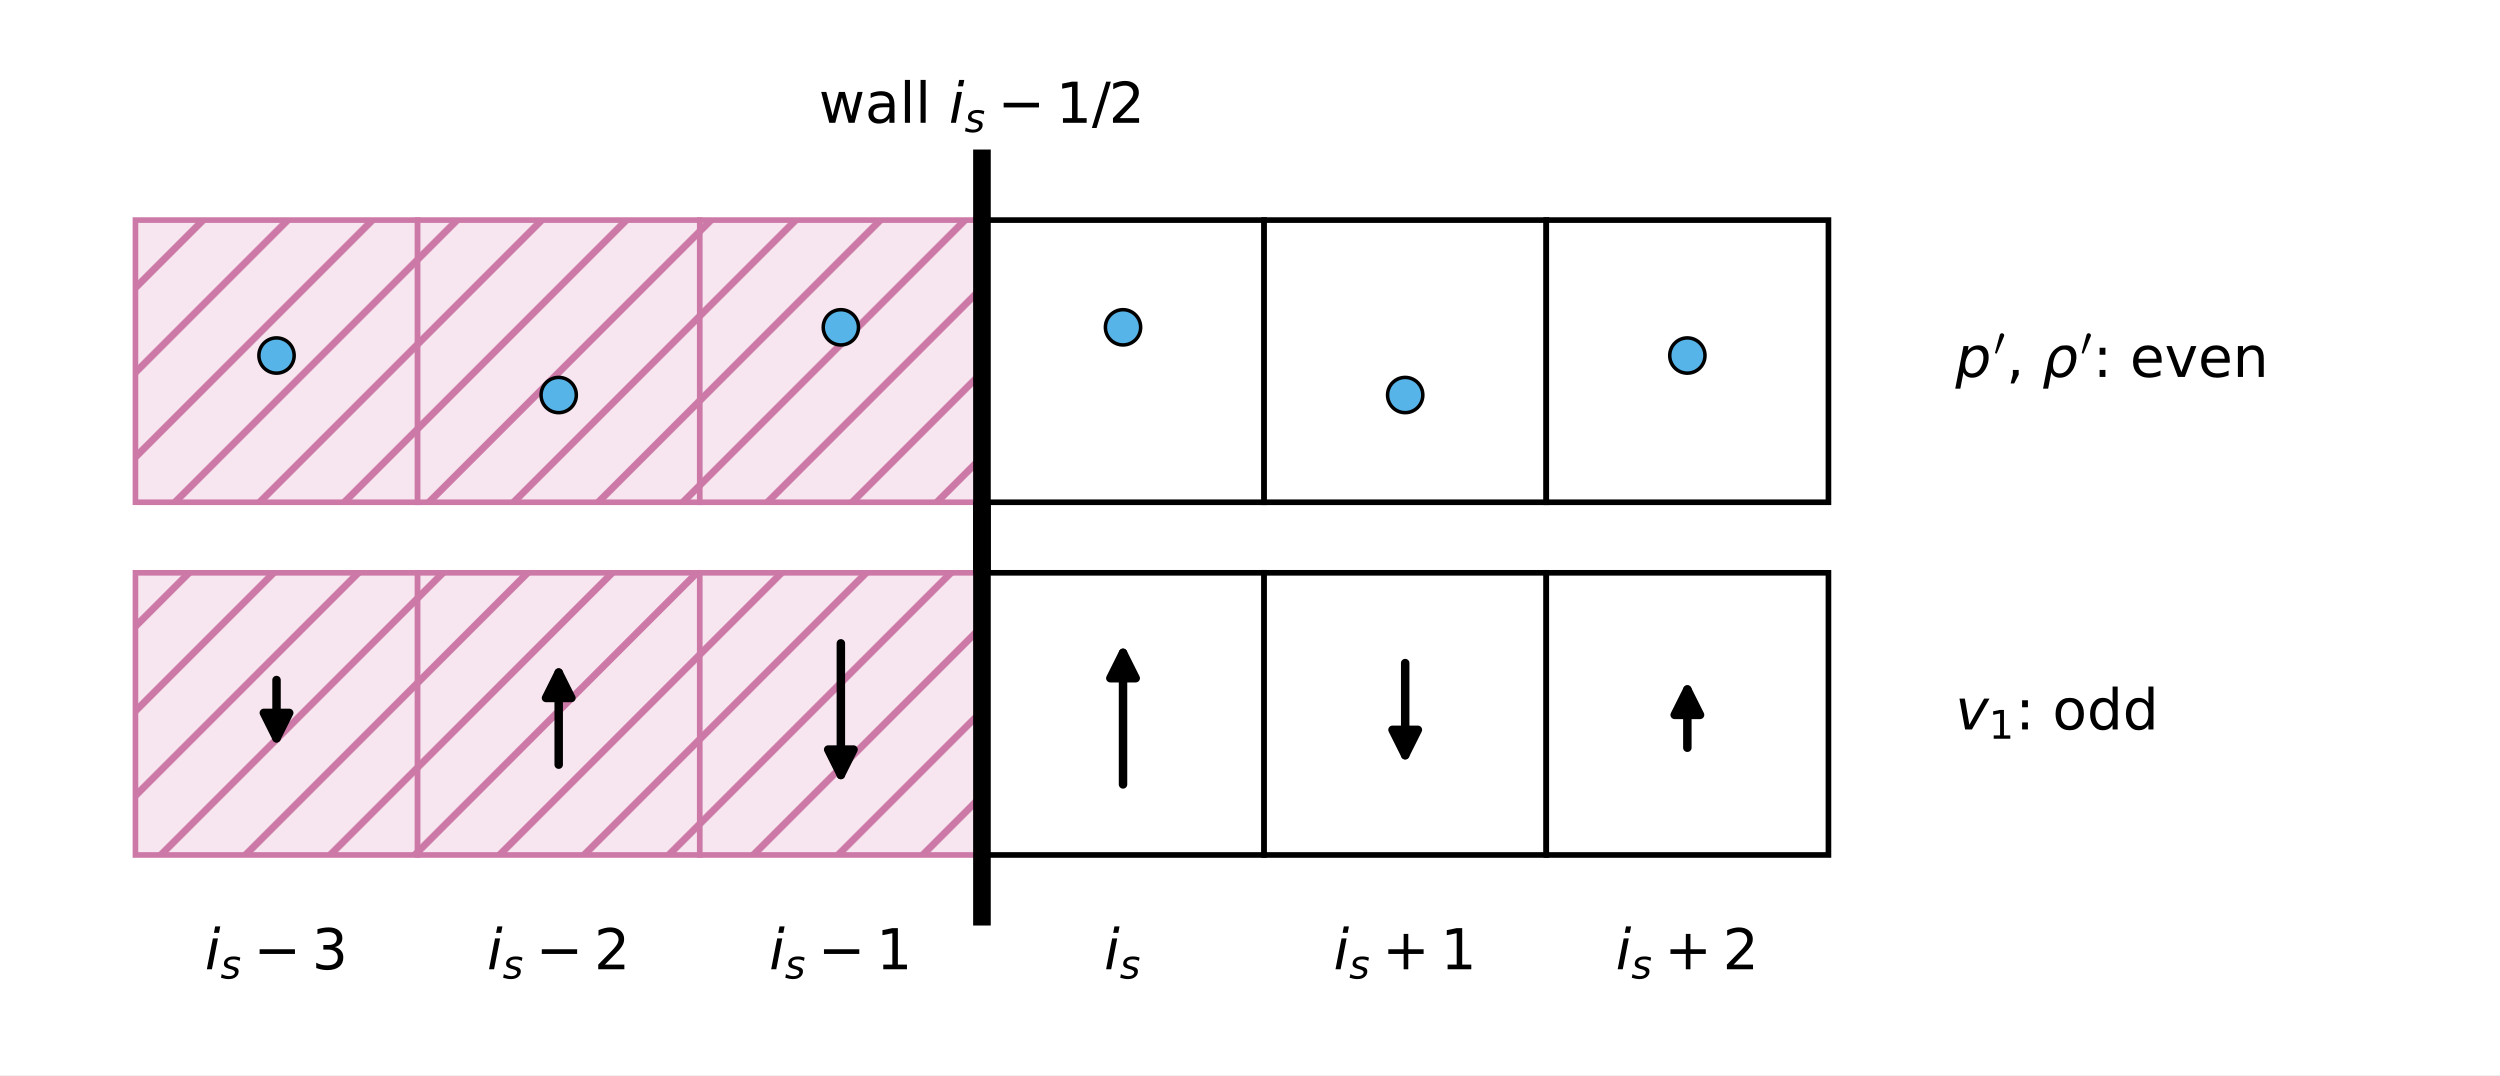
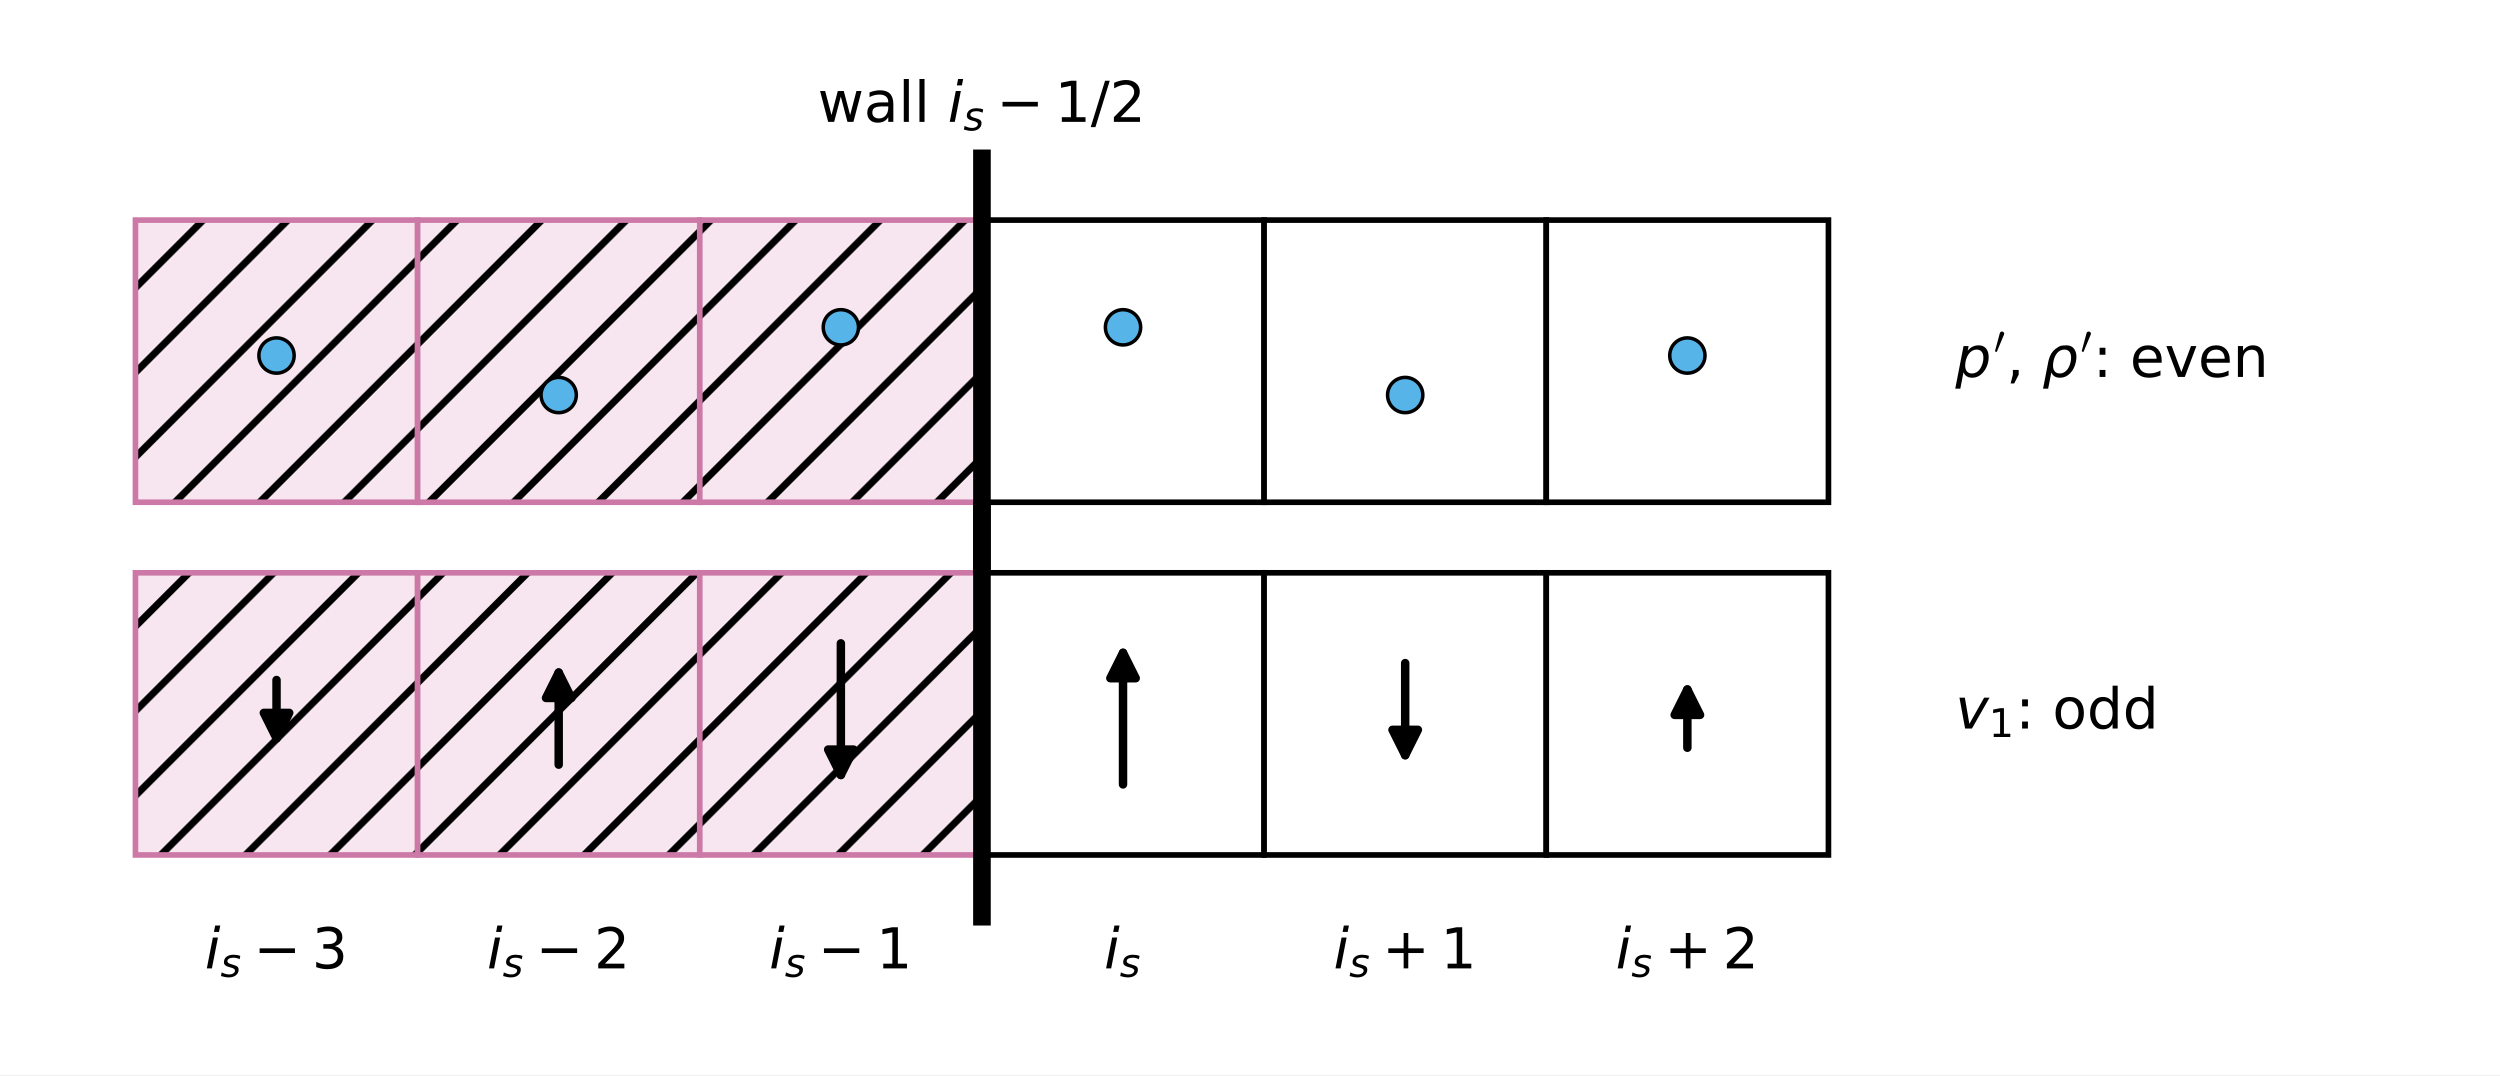
<svg xmlns="http://www.w3.org/2000/svg" xmlns:xlink="http://www.w3.org/1999/xlink" width="354.399pt" height="152.4pt" viewBox="0 0 354.399 152.4" version="1.1">
  <defs>
    <style type="text/css">*{stroke-linejoin: round; stroke-linecap: butt}</style>
  </defs>
  <g id="figure_1">
    <g id="patch_1">
      <path d="M 0 152.4  L 354.399 152.4  L 354.399 0  L 0 0  z " style="fill: #ffffff" />
    </g>
    <g id="axes_1">
      <g id="patch_2">
-         <path d="M 19.2 71.2  L 59.2 71.2  L 59.2 31.2  L 19.2 31.2  z " clip-path="url(#p2d2fddf4cd)" style="fill: url(#h8428e775b5); stroke: #cc79a7; stroke-width: 0.8; stroke-linejoin: miter" />
+         <path d="M 19.2 71.2  L 59.2 71.2  L 59.2 31.2  L 19.2 31.2  z " clip-path="url(#p2d2fddf4cd)" style="fill: url(#he0c74faaf6); stroke: #cc79a7; stroke-width: 0.8; stroke-linejoin: miter" />
      </g>
      <g id="patch_3">
-         <path d="M 59.2 71.2  L 99.2 71.2  L 99.2 31.2  L 59.2 31.2  z " clip-path="url(#p2d2fddf4cd)" style="fill: url(#h8428e775b5); stroke: #cc79a7; stroke-width: 0.8; stroke-linejoin: miter" />
+         <path d="M 59.2 71.2  L 99.2 71.2  L 99.2 31.2  L 59.2 31.2  z " clip-path="url(#p2d2fddf4cd)" style="fill: url(#he0c74faaf6); stroke: #cc79a7; stroke-width: 0.8; stroke-linejoin: miter" />
      </g>
      <g id="patch_4">
-         <path d="M 99.2 71.2  L 139.2 71.2  L 139.2 31.2  L 99.2 31.2  z " clip-path="url(#p2d2fddf4cd)" style="fill: url(#h8428e775b5); stroke: #cc79a7; stroke-width: 0.8; stroke-linejoin: miter" />
+         <path d="M 99.2 71.2  L 139.2 71.2  L 139.2 31.2  L 99.2 31.2  z " clip-path="url(#p2d2fddf4cd)" style="fill: url(#he0c74faaf6); stroke: #cc79a7; stroke-width: 0.8; stroke-linejoin: miter" />
      </g>
      <g id="patch_5">
        <path d="M 139.2 71.2  L 179.199 71.2  L 179.199 31.2  L 139.2 31.2  z " clip-path="url(#p2d2fddf4cd)" style="fill: #ffffff; stroke: #000000; stroke-width: 0.8; stroke-linejoin: miter" />
      </g>
      <g id="patch_6">
        <path d="M 179.199 71.2  L 219.199 71.2  L 219.199 31.2  L 179.199 31.2  z " clip-path="url(#p2d2fddf4cd)" style="fill: #ffffff; stroke: #000000; stroke-width: 0.8; stroke-linejoin: miter" />
      </g>
      <g id="patch_7">
        <path d="M 219.199 71.2  L 259.199 71.2  L 259.199 31.2  L 219.199 31.2  z " clip-path="url(#p2d2fddf4cd)" style="fill: #ffffff; stroke: #000000; stroke-width: 0.8; stroke-linejoin: miter" />
      </g>
      <g id="patch_8">
-         <path d="M 19.2 121.2  L 59.2 121.2  L 59.2 81.2  L 19.2 81.2  z " clip-path="url(#p2d2fddf4cd)" style="fill: url(#h8428e775b5); stroke: #cc79a7; stroke-width: 0.8; stroke-linejoin: miter" />
+         <path d="M 19.2 121.2  L 59.2 121.2  L 59.2 81.2  L 19.2 81.2  z " clip-path="url(#p2d2fddf4cd)" style="fill: url(#he0c74faaf6); stroke: #cc79a7; stroke-width: 0.8; stroke-linejoin: miter" />
      </g>
      <g id="patch_9">
-         <path d="M 59.2 121.2  L 99.2 121.2  L 99.2 81.2  L 59.2 81.2  z " clip-path="url(#p2d2fddf4cd)" style="fill: url(#h8428e775b5); stroke: #cc79a7; stroke-width: 0.8; stroke-linejoin: miter" />
+         <path d="M 59.2 121.2  L 99.2 121.2  L 99.2 81.2  L 59.2 81.2  z " clip-path="url(#p2d2fddf4cd)" style="fill: url(#he0c74faaf6); stroke: #cc79a7; stroke-width: 0.8; stroke-linejoin: miter" />
      </g>
      <g id="patch_10">
-         <path d="M 99.2 121.2  L 139.2 121.2  L 139.2 81.2  L 99.2 81.2  z " clip-path="url(#p2d2fddf4cd)" style="fill: url(#h8428e775b5); stroke: #cc79a7; stroke-width: 0.8; stroke-linejoin: miter" />
+         <path d="M 99.2 121.2  L 139.2 121.2  L 139.2 81.2  L 99.2 81.2  z " clip-path="url(#p2d2fddf4cd)" style="fill: url(#he0c74faaf6); stroke: #cc79a7; stroke-width: 0.8; stroke-linejoin: miter" />
      </g>
      <g id="patch_11">
        <path d="M 139.2 121.2  L 179.199 121.2  L 179.199 81.2  L 139.2 81.2  z " clip-path="url(#p2d2fddf4cd)" style="fill: #ffffff; stroke: #000000; stroke-width: 0.8; stroke-linejoin: miter" />
      </g>
      <g id="patch_12">
        <path d="M 179.199 121.2  L 219.199 121.2  L 219.199 81.2  L 179.199 81.2  z " clip-path="url(#p2d2fddf4cd)" style="fill: #ffffff; stroke: #000000; stroke-width: 0.8; stroke-linejoin: miter" />
      </g>
      <g id="patch_13">
        <path d="M 219.199 121.2  L 259.199 121.2  L 259.199 81.2  L 219.199 81.2  z " clip-path="url(#p2d2fddf4cd)" style="fill: #ffffff; stroke: #000000; stroke-width: 0.8; stroke-linejoin: miter" />
      </g>
      <g id="line2d_1">
        <path d="M 139.2 81.2  L 139.2 21.2  " clip-path="url(#p2d2fddf4cd)" style="fill: none; stroke: #000000; stroke-width: 2.5" />
      </g>
      <g id="line2d_2">
        <path d="M 139.2 131.2  L 139.2 71.2  " clip-path="url(#p2d2fddf4cd)" style="fill: none; stroke: #000000; stroke-width: 2.5" />
      </g>
      <g id="text_1">
-         <g transform="translate(277.1991 53.47985) scale(0.08 -0.08)">
-           <defs>
-             <path id="DejaVuSans-Oblique-70" d="M 3175 2156  Q 3175 2616 2975 2859  Q 2775 3103 2400 3103  Q 2144 3103 1911 2972  Q 1678 2841 1497 2591  Q 1319 2344 1212 1994  Q 1106 1644 1106 1300  Q 1106 863 1306 627  Q 1506 391 1875 391  Q 2147 391 2380 519  Q 2613 647 2778 891  Q 2956 1147 3065 1494  Q 3175 1841 3175 2156  z M 1394 2969  Q 1625 3272 1939 3428  Q 2253 3584 2638 3584  Q 3175 3584 3472 3232  Q 3769 2881 3769 2247  Q 3769 1728 3584 1258  Q 3400 788 3053 416  Q 2822 169 2531 39  Q 2241 -91 1919 -91  Q 1547 -91 1294 64  Q 1041 219 916 525  L 556 -1331  L -19 -1331  L 922 3500  L 1497 3500  L 1394 2969  z " transform="scale(0.015625)" />
-             <path id="Cmsy10-30" d="M 225 347  Q 184 359 184 409  L 966 3316  Q 1003 3434 1093 3506  Q 1184 3578 1300 3578  Q 1450 3578 1564 3479  Q 1678 3381 1678 3231  Q 1678 3166 1644 3084  L 488 319  Q 466 275 428 275  Q 394 275 320 306  Q 247 338 225 347  z " transform="scale(0.015625)" />
-             <path id="DejaVuSans-2c" d="M 750 794  L 1409 794  L 1409 256  L 897 -744  L 494 -744  L 750 256  L 750 794  z " transform="scale(0.015625)" />
-             <path id="DejaVuSans-20" transform="scale(0.015625)" />
-             <path id="DejaVuSans-Oblique-3c1" d="M 1203 2875  Q 1453 3194 1981 3475  Q 2188 3584 2756 3584  Q 3394 3584 3694 3078  Q 3994 2572 3834 1747  Q 3672 922 3175 415  Q 2678 -91 2041 -91  Q 1656 -91 1409 63  Q 1163 213 1044 525  L 681 -1331  L 103 -1331  L 697 1716  Q 838 2438 1203 2875  z M 3238 1747  Q 3359 2381 3169 2744  Q 2978 3103 2522 3103  Q 2066 3103 1734 2744  Q 1403 2381 1281 1747  Q 1156 1113 1347 750  Q 1538 391 1994 391  Q 2450 391 2781 750  Q 3113 1113 3238 1747  z " transform="scale(0.015625)" />
-             <path id="DejaVuSans-3a" d="M 750 794  L 1409 794  L 1409 0  L 750 0  L 750 794  z M 750 3309  L 1409 3309  L 1409 2516  L 750 2516  L 750 3309  z " transform="scale(0.015625)" />
-             <path id="DejaVuSans-65" d="M 3597 1894  L 3597 1613  L 953 1613  Q 991 1019 1311 708  Q 1631 397 2203 397  Q 2534 397 2845 478  Q 3156 559 3463 722  L 3463 178  Q 3153 47 2828 -22  Q 2503 -91 2169 -91  Q 1331 -91 842 396  Q 353 884 353 1716  Q 353 2575 817 3079  Q 1281 3584 2069 3584  Q 2775 3584 3186 3129  Q 3597 2675 3597 1894  z M 3022 2063  Q 3016 2534 2758 2815  Q 2500 3097 2075 3097  Q 1594 3097 1305 2825  Q 1016 2553 972 2059  L 3022 2063  z " transform="scale(0.015625)" />
-             <path id="DejaVuSans-76" d="M 191 3500  L 800 3500  L 1894 563  L 2988 3500  L 3597 3500  L 2284 0  L 1503 0  L 191 3500  z " transform="scale(0.015625)" />
-             <path id="DejaVuSans-6e" d="M 3513 2113  L 3513 0  L 2938 0  L 2938 2094  Q 2938 2591 2744 2837  Q 2550 3084 2163 3084  Q 1697 3084 1428 2787  Q 1159 2491 1159 1978  L 1159 0  L 581 0  L 581 3500  L 1159 3500  L 1159 2956  Q 1366 3272 1645 3428  Q 1925 3584 2291 3584  Q 2894 3584 3203 3211  Q 3513 2838 3513 2113  z " transform="scale(0.015625)" />
-           </defs>
-           <use xlink:href="#DejaVuSans-Oblique-70" transform="translate(0 0.584375)" />
-           <use xlink:href="#Cmsy10-30" transform="translate(68.12646 38.86563) scale(0.7)" />
-           <use xlink:href="#DejaVuSans-2c" transform="translate(90.104 0.584375)" />
-           <use xlink:href="#DejaVuSans-20" transform="translate(121.8911 0.584375)" />
-           <use xlink:href="#DejaVuSans-Oblique-3c1" transform="translate(153.6782 0.584375)" />
-           <use xlink:href="#Cmsy10-30" transform="translate(221.8047 38.86563) scale(0.7)" />
-           <use xlink:href="#DejaVuSans-3a" transform="translate(243.7822 0.584375)" />
-           <use xlink:href="#DejaVuSans-20" transform="translate(277.4736 0.584375)" />
-           <use xlink:href="#DejaVuSans-65" transform="translate(309.2607 0.584375)" />
-           <use xlink:href="#DejaVuSans-76" transform="translate(370.7842 0.584375)" />
-           <use xlink:href="#DejaVuSans-65" transform="translate(429.9639 0.584375)" />
-           <use xlink:href="#DejaVuSans-6e" transform="translate(491.4873 0.584375)" />
+         <g transform="translate(277.1991 53.47891) scale(0.08 -0.08)">
+           <defs>
+             <path id="DejaVuSans-Oblique-53" d="M 3175 2156  Q 3175 2616 2975 2859  Q 2775 3103 2400 3103  Q 2144 3103 1911 2972  Q 1678 2841 1497 2591  Q 1319 2344 1212 1994  Q 1106 1644 1106 1300  Q 1106 863 1306 627  Q 1506 391 1875 391  Q 2147 391 2380 519  Q 2613 647 2778 891  Q 2956 1147 3065 1494  Q 3175 1841 3175 2156  z M 1394 2969  Q 1625 3272 1939 3428  Q 2253 3584 2638 3584  Q 3175 3584 3472 3232  Q 3769 2881 3769 2247  Q 3769 1728 3584 1258  Q 3400 788 3053 416  Q 2822 169 2531 39  Q 2241 -91 1919 -91  Q 1547 -91 1294 64  Q 1041 219 916 525  L 556 -1331  L -19 -1331  L 922 3500  L 1497 3500  L 1394 2969  z " transform="scale(0.015625)" />
+             <path id="Cmsy10-49" d="M 225 347  Q 184 359 184 409  L 966 3316  Q 1003 3434 1093 3506  Q 1184 3578 1300 3578  Q 1450 3578 1564 3479  Q 1678 3381 1678 3231  Q 1678 3166 1644 3084  L 488 319  Q 466 275 428 275  Q 394 275 320 306  Q 247 338 225 347  z " transform="scale(0.015625)" />
+             <path id="DejaVuSans-f" d="M 750 794  L 1409 794  L 1409 256  L 897 -744  L 494 -744  L 750 256  L 750 794  z " transform="scale(0.015625)" />
+             <path id="DejaVuSans-3" transform="scale(0.015625)" />
+             <path id="DejaVuSans-Oblique-355" d="M 1203 2875  Q 1453 3194 1981 3475  Q 2188 3584 2756 3584  Q 3394 3584 3694 3078  Q 3994 2572 3834 1747  Q 3672 922 3175 415  Q 2678 -91 2041 -91  Q 1656 -91 1409 63  Q 1163 213 1044 525  L 681 -1331  L 103 -1331  L 697 1716  Q 838 2438 1203 2875  z M 3238 1747  Q 3359 2381 3169 2744  Q 2978 3103 2522 3103  Q 2066 3103 1734 2744  Q 1403 2381 1281 1747  Q 1156 1113 1347 750  Q 1538 391 1994 391  Q 2450 391 2781 750  Q 3113 1113 3238 1747  z " transform="scale(0.015625)" />
+             <path id="DejaVuSans-1d" d="M 750 794  L 1409 794  L 1409 0  L 750 0  L 750 794  z M 750 3309  L 1409 3309  L 1409 2516  L 750 2516  L 750 3309  z " transform="scale(0.015625)" />
+             <path id="DejaVuSans-48" d="M 3597 1894  L 3597 1613  L 953 1613  Q 991 1019 1311 708  Q 1631 397 2203 397  Q 2534 397 2845 478  Q 3156 559 3463 722  L 3463 178  Q 3153 47 2828 -22  Q 2503 -91 2169 -91  Q 1331 -91 842 396  Q 353 884 353 1716  Q 353 2575 817 3079  Q 1281 3584 2069 3584  Q 2775 3584 3186 3129  Q 3597 2675 3597 1894  z M 3022 2063  Q 3016 2534 2758 2815  Q 2500 3097 2075 3097  Q 1594 3097 1305 2825  Q 1016 2553 972 2059  L 3022 2063  z " transform="scale(0.015625)" />
+             <path id="DejaVuSans-59" d="M 191 3500  L 800 3500  L 1894 563  L 2988 3500  L 3597 3500  L 2284 0  L 1503 0  L 191 3500  z " transform="scale(0.015625)" />
+             <path id="DejaVuSans-51" d="M 3513 2113  L 3513 0  L 2938 0  L 2938 2094  Q 2938 2591 2744 2837  Q 2550 3084 2163 3084  Q 1697 3084 1428 2787  Q 1159 2491 1159 1978  L 1159 0  L 581 0  L 581 3500  L 1159 3500  L 1159 2956  Q 1366 3272 1645 3428  Q 1925 3584 2291 3584  Q 2894 3584 3203 3211  Q 3513 2838 3513 2113  z " transform="scale(0.015625)" />
+           </defs>
+           <use xlink:href="#DejaVuSans-Oblique-53" transform="translate(0 0.565625)" />
+           <use xlink:href="#Cmsy10-49" transform="translate(68.12646 41.86563) scale(0.7)" />
+           <use xlink:href="#DejaVuSans-f" transform="translate(90.104 0.565625)" />
+           <use xlink:href="#DejaVuSans-3" transform="translate(121.8911 0.565625)" />
+           <use xlink:href="#DejaVuSans-Oblique-355" transform="translate(153.6782 0.565625)" />
+           <use xlink:href="#Cmsy10-49" transform="translate(221.8047 41.86563) scale(0.7)" />
+           <use xlink:href="#DejaVuSans-1d" transform="translate(243.7822 0.565625)" />
+           <use xlink:href="#DejaVuSans-3" transform="translate(277.4736 0.565625)" />
+           <use xlink:href="#DejaVuSans-48" transform="translate(309.2607 0.565625)" />
+           <use xlink:href="#DejaVuSans-59" transform="translate(370.7842 0.565625)" />
+           <use xlink:href="#DejaVuSans-48" transform="translate(429.9639 0.565625)" />
+           <use xlink:href="#DejaVuSans-51" transform="translate(491.4873 0.565625)" />
        </g>
      </g>
      <g id="text_2">
-         <g transform="translate(277.1991 103.4072) scale(0.08 -0.08)">
-           <defs>
-             <path id="DejaVuSans-Oblique-76" d="M 459 3500  L 1069 3500  L 1581 525  L 3256 3500  L 3866 3500  L 1875 0  L 1100 0  L 459 3500  z " transform="scale(0.015625)" />
-             <path id="DejaVuSans-31" d="M 794 531  L 1825 531  L 1825 4091  L 703 3866  L 703 4441  L 1819 4666  L 2450 4666  L 2450 531  L 3481 531  L 3481 0  L 794 0  L 794 531  z " transform="scale(0.015625)" />
-             <path id="DejaVuSans-6f" d="M 1959 3097  Q 1497 3097 1228 2736  Q 959 2375 959 1747  Q 959 1119 1226 758  Q 1494 397 1959 397  Q 2419 397 2687 759  Q 2956 1122 2956 1747  Q 2956 2369 2687 2733  Q 2419 3097 1959 3097  z M 1959 3584  Q 2709 3584 3137 3096  Q 3566 2609 3566 1747  Q 3566 888 3137 398  Q 2709 -91 1959 -91  Q 1206 -91 779 398  Q 353 888 353 1747  Q 353 2609 779 3096  Q 1206 3584 1959 3584  z " transform="scale(0.015625)" />
-             <path id="DejaVuSans-64" d="M 2906 2969  L 2906 4863  L 3481 4863  L 3481 0  L 2906 0  L 2906 525  Q 2725 213 2448 61  Q 2172 -91 1784 -91  Q 1150 -91 751 415  Q 353 922 353 1747  Q 353 2572 751 3078  Q 1150 3584 1784 3584  Q 2172 3584 2448 3432  Q 2725 3281 2906 2969  z M 947 1747  Q 947 1113 1208 752  Q 1469 391 1925 391  Q 2381 391 2643 752  Q 2906 1113 2906 1747  Q 2906 2381 2643 2742  Q 2381 3103 1925 3103  Q 1469 3103 1208 2742  Q 947 2381 947 1747  z " transform="scale(0.015625)" />
-           </defs>
-           <use xlink:href="#DejaVuSans-Oblique-76" transform="translate(0 0.015625)" />
-           <use xlink:href="#DejaVuSans-31" transform="translate(59.17969 -16.39062) scale(0.7)" />
-           <use xlink:href="#DejaVuSans-3a" transform="translate(106.4502 0.015625)" />
-           <use xlink:href="#DejaVuSans-20" transform="translate(140.1416 0.015625)" />
-           <use xlink:href="#DejaVuSans-6f" transform="translate(171.9287 0.015625)" />
-           <use xlink:href="#DejaVuSans-64" transform="translate(233.1104 0.015625)" />
-           <use xlink:href="#DejaVuSans-64" transform="translate(296.5869 0.015625)" />
+         <g transform="translate(277.1991 103.2787) scale(0.08 -0.08)">
+           <defs>
+             <path id="DejaVuSans-Oblique-59" d="M 459 3500  L 1069 3500  L 1581 525  L 3256 3500  L 3866 3500  L 1875 0  L 1100 0  L 459 3500  z " transform="scale(0.015625)" />
+             <path id="DejaVuSans-14" d="M 794 531  L 1825 531  L 1825 4091  L 703 3866  L 703 4441  L 1819 4666  L 2450 4666  L 2450 531  L 3481 531  L 3481 0  L 794 0  L 794 531  z " transform="scale(0.015625)" />
+             <path id="DejaVuSans-52" d="M 1959 3097  Q 1497 3097 1228 2736  Q 959 2375 959 1747  Q 959 1119 1226 758  Q 1494 397 1959 397  Q 2419 397 2687 759  Q 2956 1122 2956 1747  Q 2956 2369 2687 2733  Q 2419 3097 1959 3097  z M 1959 3584  Q 2709 3584 3137 3096  Q 3566 2609 3566 1747  Q 3566 888 3137 398  Q 2709 -91 1959 -91  Q 1206 -91 779 398  Q 353 888 353 1747  Q 353 2609 779 3096  Q 1206 3584 1959 3584  z " transform="scale(0.015625)" />
+             <path id="DejaVuSans-47" d="M 2906 2969  L 2906 4863  L 3481 4863  L 3481 0  L 2906 0  L 2906 525  Q 2725 213 2448 61  Q 2172 -91 1784 -91  Q 1150 -91 751 415  Q 353 922 353 1747  Q 353 2572 751 3078  Q 1150 3584 1784 3584  Q 2172 3584 2448 3432  Q 2725 3281 2906 2969  z M 947 1747  Q 947 1113 1208 752  Q 1469 391 1925 391  Q 2381 391 2643 752  Q 2906 1113 2906 1747  Q 2906 2381 2643 2742  Q 2381 3103 1925 3103  Q 1469 3103 1208 2742  Q 947 2381 947 1747  z " transform="scale(0.015625)" />
+           </defs>
+           <use xlink:href="#DejaVuSans-Oblique-59" transform="translate(0 0.015625)" />
+           <use xlink:href="#DejaVuSans-14" transform="translate(59.17969 -14.98433) scale(0.7)" />
+           <use xlink:href="#DejaVuSans-1d" transform="translate(106.4502 0.015625)" />
+           <use xlink:href="#DejaVuSans-3" transform="translate(140.1416 0.015625)" />
+           <use xlink:href="#DejaVuSans-52" transform="translate(171.9287 0.015625)" />
+           <use xlink:href="#DejaVuSans-47" transform="translate(233.1104 0.015625)" />
+           <use xlink:href="#DejaVuSans-47" transform="translate(296.5869 0.015625)" />
        </g>
      </g>
      <g id="text_3">
-         <g transform="translate(156.5195 137.4071) scale(0.08 -0.08)">
-           <defs>
-             <path id="DejaVuSans-Oblique-69" d="M 1172 4863  L 1747 4863  L 1606 4134  L 1031 4134  L 1172 4863  z M 909 3500  L 1484 3500  L 800 0  L 225 0  L 909 3500  z " transform="scale(0.015625)" />
-             <path id="DejaVuSans-Oblique-73" d="M 3200 3397  L 3091 2853  Q 2863 2978 2609 3040  Q 2356 3103 2088 3103  Q 1634 3103 1373 2948  Q 1113 2794 1113 2528  Q 1113 2219 1719 2053  Q 1766 2041 1788 2034  L 1972 1978  Q 2547 1819 2739 1644  Q 2931 1469 2931 1166  Q 2931 609 2489 259  Q 2047 -91 1331 -91  Q 1053 -91 747 -37  Q 441 16 72 128  L 184 722  Q 500 559 806 475  Q 1113 391 1394 391  Q 1816 391 2080 572  Q 2344 753 2344 1031  Q 2344 1331 1650 1516  L 1591 1531  L 1394 1581  Q 956 1697 753 1886  Q 550 2075 550 2369  Q 550 2928 970 3256  Q 1391 3584 2113 3584  Q 2397 3584 2667 3537  Q 2938 3491 3200 3397  z " transform="scale(0.015625)" />
-           </defs>
-           <use xlink:href="#DejaVuSans-Oblique-69" transform="translate(0 0.015625)" />
-           <use xlink:href="#DejaVuSans-Oblique-73" transform="translate(27.7832 -16.39062) scale(0.7)" />
+         <g transform="translate(156.5195 137.2786) scale(0.08 -0.08)">
+           <defs>
+             <path id="DejaVuSans-Oblique-4c" d="M 1172 4863  L 1747 4863  L 1606 4134  L 1031 4134  L 1172 4863  z M 909 3500  L 1484 3500  L 800 0  L 225 0  L 909 3500  z " transform="scale(0.015625)" />
+             <path id="DejaVuSans-Oblique-56" d="M 3200 3397  L 3091 2853  Q 2863 2978 2609 3040  Q 2356 3103 2088 3103  Q 1634 3103 1373 2948  Q 1113 2794 1113 2528  Q 1113 2219 1719 2053  Q 1766 2041 1788 2034  L 1972 1978  Q 2547 1819 2739 1644  Q 2931 1469 2931 1166  Q 2931 609 2489 259  Q 2047 -91 1331 -91  Q 1053 -91 747 -37  Q 441 16 72 128  L 184 722  Q 500 559 806 475  Q 1113 391 1394 391  Q 1816 391 2080 572  Q 2344 753 2344 1031  Q 2344 1331 1650 1516  L 1591 1531  L 1394 1581  Q 956 1697 753 1886  Q 550 2075 550 2369  Q 550 2928 970 3256  Q 1391 3584 2113 3584  Q 2397 3584 2667 3537  Q 2938 3491 3200 3397  z " transform="scale(0.015625)" />
+           </defs>
+           <use xlink:href="#DejaVuSans-Oblique-4c" transform="translate(0 0.015625)" />
+           <use xlink:href="#DejaVuSans-Oblique-56" transform="translate(27.7832 -14.98433) scale(0.7)" />
        </g>
      </g>
      <g id="text_4">
-         <g transform="translate(189.0393 137.4071) scale(0.08 -0.08)">
-           <defs>
-             <path id="DejaVuSans-2b" d="M 2944 4013  L 2944 2272  L 4684 2272  L 4684 1741  L 2944 1741  L 2944 0  L 2419 0  L 2419 1741  L 678 1741  L 678 2272  L 2419 2272  L 2419 4013  L 2944 4013  z " transform="scale(0.015625)" />
-           </defs>
-           <use xlink:href="#DejaVuSans-Oblique-69" transform="translate(0 0.015625)" />
-           <use xlink:href="#DejaVuSans-Oblique-73" transform="translate(27.7832 -16.39062) scale(0.7)" />
-           <use xlink:href="#DejaVuSans-2b" transform="translate(86.46973 0.015625)" />
-           <use xlink:href="#DejaVuSans-31" transform="translate(189.7412 0.015625)" />
+         <g transform="translate(189.0393 137.2786) scale(0.08 -0.08)">
+           <defs>
+             <path id="DejaVuSans-e" d="M 2944 4013  L 2944 2272  L 4684 2272  L 4684 1741  L 2944 1741  L 2944 0  L 2419 0  L 2419 1741  L 678 1741  L 678 2272  L 2419 2272  L 2419 4013  L 2944 4013  z " transform="scale(0.015625)" />
+           </defs>
+           <use xlink:href="#DejaVuSans-Oblique-4c" transform="translate(0 0.015625)" />
+           <use xlink:href="#DejaVuSans-Oblique-56" transform="translate(27.7832 -14.98433) scale(0.7)" />
+           <use xlink:href="#DejaVuSans-e" transform="translate(86.46973 0.015625)" />
+           <use xlink:href="#DejaVuSans-14" transform="translate(189.7412 0.015625)" />
        </g>
      </g>
      <g id="text_5">
-         <g transform="translate(229.0392 137.4071) scale(0.08 -0.08)">
-           <defs>
-             <path id="DejaVuSans-32" d="M 1228 531  L 3431 531  L 3431 0  L 469 0  L 469 531  Q 828 903 1448 1529  Q 2069 2156 2228 2338  Q 2531 2678 2651 2914  Q 2772 3150 2772 3378  Q 2772 3750 2511 3984  Q 2250 4219 1831 4219  Q 1534 4219 1204 4116  Q 875 4013 500 3803  L 500 4441  Q 881 4594 1212 4672  Q 1544 4750 1819 4750  Q 2544 4750 2975 4387  Q 3406 4025 3406 3419  Q 3406 3131 3298 2873  Q 3191 2616 2906 2266  Q 2828 2175 2409 1742  Q 1991 1309 1228 531  z " transform="scale(0.015625)" />
-           </defs>
-           <use xlink:href="#DejaVuSans-Oblique-69" transform="translate(0 0.015625)" />
-           <use xlink:href="#DejaVuSans-Oblique-73" transform="translate(27.7832 -16.39062) scale(0.7)" />
-           <use xlink:href="#DejaVuSans-2b" transform="translate(86.46973 0.015625)" />
-           <use xlink:href="#DejaVuSans-32" transform="translate(189.7412 0.015625)" />
+         <g transform="translate(229.0392 137.2786) scale(0.08 -0.08)">
+           <defs>
+             <path id="DejaVuSans-15" d="M 1228 531  L 3431 531  L 3431 0  L 469 0  L 469 531  Q 828 903 1448 1529  Q 2069 2156 2228 2338  Q 2531 2678 2651 2914  Q 2772 3150 2772 3378  Q 2772 3750 2511 3984  Q 2250 4219 1831 4219  Q 1534 4219 1204 4116  Q 875 4013 500 3803  L 500 4441  Q 881 4594 1212 4672  Q 1544 4750 1819 4750  Q 2544 4750 2975 4387  Q 3406 4025 3406 3419  Q 3406 3131 3298 2873  Q 3191 2616 2906 2266  Q 2828 2175 2409 1742  Q 1991 1309 1228 531  z " transform="scale(0.015625)" />
+           </defs>
+           <use xlink:href="#DejaVuSans-Oblique-4c" transform="translate(0 0.015625)" />
+           <use xlink:href="#DejaVuSans-Oblique-56" transform="translate(27.7832 -14.98433) scale(0.7)" />
+           <use xlink:href="#DejaVuSans-e" transform="translate(86.46973 0.015625)" />
+           <use xlink:href="#DejaVuSans-15" transform="translate(189.7412 0.015625)" />
        </g>
      </g>
      <g id="text_6">
-         <g transform="translate(109.0396 137.4071) scale(0.08 -0.08)">
-           <defs>
-             <path id="DejaVuSans-2212" d="M 678 2272  L 4684 2272  L 4684 1741  L 678 1741  L 678 2272  z " transform="scale(0.015625)" />
-           </defs>
-           <use xlink:href="#DejaVuSans-Oblique-69" transform="translate(0 0.015625)" />
-           <use xlink:href="#DejaVuSans-Oblique-73" transform="translate(27.7832 -16.39062) scale(0.7)" />
-           <use xlink:href="#DejaVuSans-2212" transform="translate(86.46973 0.015625)" />
-           <use xlink:href="#DejaVuSans-31" transform="translate(189.7412 0.015625)" />
+         <g transform="translate(109.0396 137.2786) scale(0.08 -0.08)">
+           <defs>
+             <path id="DejaVuSans-c9c" d="M 678 2272  L 4684 2272  L 4684 1741  L 678 1741  L 678 2272  z " transform="scale(0.015625)" />
+           </defs>
+           <use xlink:href="#DejaVuSans-Oblique-4c" transform="translate(0 0.015625)" />
+           <use xlink:href="#DejaVuSans-Oblique-56" transform="translate(27.7832 -14.98433) scale(0.7)" />
+           <use xlink:href="#DejaVuSans-c9c" transform="translate(86.46973 0.015625)" />
+           <use xlink:href="#DejaVuSans-14" transform="translate(189.7412 0.015625)" />
        </g>
      </g>
      <g id="text_7">
-         <g transform="translate(69.03975 137.4071) scale(0.08 -0.08)">
-           <use xlink:href="#DejaVuSans-Oblique-69" transform="translate(0 0.015625)" />
-           <use xlink:href="#DejaVuSans-Oblique-73" transform="translate(27.7832 -16.39062) scale(0.7)" />
-           <use xlink:href="#DejaVuSans-2212" transform="translate(86.46973 0.015625)" />
-           <use xlink:href="#DejaVuSans-32" transform="translate(189.7412 0.015625)" />
+         <g transform="translate(69.03975 137.2786) scale(0.08 -0.08)">
+           <use xlink:href="#DejaVuSans-Oblique-4c" transform="translate(0 0.015625)" />
+           <use xlink:href="#DejaVuSans-Oblique-56" transform="translate(27.7832 -14.98433) scale(0.7)" />
+           <use xlink:href="#DejaVuSans-c9c" transform="translate(86.46973 0.015625)" />
+           <use xlink:href="#DejaVuSans-15" transform="translate(189.7412 0.015625)" />
        </g>
      </g>
      <g id="text_8">
-         <g transform="translate(29.03989 137.4071) scale(0.08 -0.08)">
-           <defs>
-             <path id="DejaVuSans-33" d="M 2597 2516  Q 3050 2419 3304 2112  Q 3559 1806 3559 1356  Q 3559 666 3084 287  Q 2609 -91 1734 -91  Q 1441 -91 1130 -33  Q 819 25 488 141  L 488 750  Q 750 597 1062 519  Q 1375 441 1716 441  Q 2309 441 2620 675  Q 2931 909 2931 1356  Q 2931 1769 2642 2001  Q 2353 2234 1838 2234  L 1294 2234  L 1294 2753  L 1863 2753  Q 2328 2753 2575 2939  Q 2822 3125 2822 3475  Q 2822 3834 2567 4026  Q 2313 4219 1838 4219  Q 1578 4219 1281 4162  Q 984 4106 628 3988  L 628 4550  Q 988 4650 1302 4700  Q 1616 4750 1894 4750  Q 2613 4750 3031 4423  Q 3450 4097 3450 3541  Q 3450 3153 3228 2886  Q 3006 2619 2597 2516  z " transform="scale(0.015625)" />
-           </defs>
-           <use xlink:href="#DejaVuSans-Oblique-69" transform="translate(0 0.015625)" />
-           <use xlink:href="#DejaVuSans-Oblique-73" transform="translate(27.7832 -16.39062) scale(0.7)" />
-           <use xlink:href="#DejaVuSans-2212" transform="translate(86.46973 0.015625)" />
-           <use xlink:href="#DejaVuSans-33" transform="translate(189.7412 0.015625)" />
+         <g transform="translate(29.03989 137.2786) scale(0.08 -0.08)">
+           <defs>
+             <path id="DejaVuSans-16" d="M 2597 2516  Q 3050 2419 3304 2112  Q 3559 1806 3559 1356  Q 3559 666 3084 287  Q 2609 -91 1734 -91  Q 1441 -91 1130 -33  Q 819 25 488 141  L 488 750  Q 750 597 1062 519  Q 1375 441 1716 441  Q 2309 441 2620 675  Q 2931 909 2931 1356  Q 2931 1769 2642 2001  Q 2353 2234 1838 2234  L 1294 2234  L 1294 2753  L 1863 2753  Q 2328 2753 2575 2939  Q 2822 3125 2822 3475  Q 2822 3834 2567 4026  Q 2313 4219 1838 4219  Q 1578 4219 1281 4162  Q 984 4106 628 3988  L 628 4550  Q 988 4650 1302 4700  Q 1616 4750 1894 4750  Q 2613 4750 3031 4423  Q 3450 4097 3450 3541  Q 3450 3153 3228 2886  Q 3006 2619 2597 2516  z " transform="scale(0.015625)" />
+           </defs>
+           <use xlink:href="#DejaVuSans-Oblique-4c" transform="translate(0 0.015625)" />
+           <use xlink:href="#DejaVuSans-Oblique-56" transform="translate(27.7832 -14.98433) scale(0.7)" />
+           <use xlink:href="#DejaVuSans-c9c" transform="translate(86.46973 0.015625)" />
+           <use xlink:href="#DejaVuSans-16" transform="translate(189.7412 0.015625)" />
        </g>
      </g>
      <g id="text_9">
-         <g transform="translate(116.0795 17.40747) scale(0.08 -0.08)">
-           <defs>
-             <path id="DejaVuSans-77" d="M 269 3500  L 844 3500  L 1563 769  L 2278 3500  L 2956 3500  L 3675 769  L 4391 3500  L 4966 3500  L 4050 0  L 3372 0  L 2619 2869  L 1863 0  L 1184 0  L 269 3500  z " transform="scale(0.015625)" />
-             <path id="DejaVuSans-61" d="M 2194 1759  Q 1497 1759 1228 1600  Q 959 1441 959 1056  Q 959 750 1161 570  Q 1363 391 1709 391  Q 2188 391 2477 730  Q 2766 1069 2766 1631  L 2766 1759  L 2194 1759  z M 3341 1997  L 3341 0  L 2766 0  L 2766 531  Q 2569 213 2275 61  Q 1981 -91 1556 -91  Q 1019 -91 701 211  Q 384 513 384 1019  Q 384 1609 779 1909  Q 1175 2209 1959 2209  L 2766 2209  L 2766 2266  Q 2766 2663 2505 2880  Q 2244 3097 1772 3097  Q 1472 3097 1187 3025  Q 903 2953 641 2809  L 641 3341  Q 956 3463 1253 3523  Q 1550 3584 1831 3584  Q 2591 3584 2966 3190  Q 3341 2797 3341 1997  z " transform="scale(0.015625)" />
-             <path id="DejaVuSans-6c" d="M 603 4863  L 1178 4863  L 1178 0  L 603 0  L 603 4863  z " transform="scale(0.015625)" />
-             <path id="DejaVuSans-2f" d="M 1625 4666  L 2156 4666  L 531 -594  L 0 -594  L 1625 4666  z " transform="scale(0.015625)" />
-           </defs>
-           <use xlink:href="#DejaVuSans-77" transform="translate(0 0.015625)" />
-           <use xlink:href="#DejaVuSans-61" transform="translate(81.78711 0.015625)" />
-           <use xlink:href="#DejaVuSans-6c" transform="translate(143.0664 0.015625)" />
-           <use xlink:href="#DejaVuSans-6c" transform="translate(170.8496 0.015625)" />
-           <use xlink:href="#DejaVuSans-20" transform="translate(198.6328 0.015625)" />
-           <use xlink:href="#DejaVuSans-Oblique-69" transform="translate(230.4199 0.015625)" />
-           <use xlink:href="#DejaVuSans-Oblique-73" transform="translate(258.2031 -16.39062) scale(0.7)" />
-           <use xlink:href="#DejaVuSans-2212" transform="translate(316.8896 0.015625)" />
-           <use xlink:href="#DejaVuSans-31" transform="translate(420.1611 0.015625)" />
-           <use xlink:href="#DejaVuSans-2f" transform="translate(483.7842 0.015625)" />
-           <use xlink:href="#DejaVuSans-32" transform="translate(513.8506 0.015625)" />
+         <g transform="translate(115.9195 17.27904) scale(0.08 -0.08)">
+           <defs>
+             <path id="DejaVuSans-5a" d="M 269 3500  L 844 3500  L 1563 769  L 2278 3500  L 2956 3500  L 3675 769  L 4391 3500  L 4966 3500  L 4050 0  L 3372 0  L 2619 2869  L 1863 0  L 1184 0  L 269 3500  z " transform="scale(0.015625)" />
+             <path id="DejaVuSans-44" d="M 2194 1759  Q 1497 1759 1228 1600  Q 959 1441 959 1056  Q 959 750 1161 570  Q 1363 391 1709 391  Q 2188 391 2477 730  Q 2766 1069 2766 1631  L 2766 1759  L 2194 1759  z M 3341 1997  L 3341 0  L 2766 0  L 2766 531  Q 2569 213 2275 61  Q 1981 -91 1556 -91  Q 1019 -91 701 211  Q 384 513 384 1019  Q 384 1609 779 1909  Q 1175 2209 1959 2209  L 2766 2209  L 2766 2266  Q 2766 2663 2505 2880  Q 2244 3097 1772 3097  Q 1472 3097 1187 3025  Q 903 2953 641 2809  L 641 3341  Q 956 3463 1253 3523  Q 1550 3584 1831 3584  Q 2591 3584 2966 3190  Q 3341 2797 3341 1997  z " transform="scale(0.015625)" />
+             <path id="DejaVuSans-4f" d="M 603 4863  L 1178 4863  L 1178 0  L 603 0  L 603 4863  z " transform="scale(0.015625)" />
+             <path id="DejaVuSans-12" d="M 1625 4666  L 2156 4666  L 531 -594  L 0 -594  L 1625 4666  z " transform="scale(0.015625)" />
+           </defs>
+           <use xlink:href="#DejaVuSans-5a" transform="translate(0 0.015625)" />
+           <use xlink:href="#DejaVuSans-44" transform="translate(81.78711 0.015625)" />
+           <use xlink:href="#DejaVuSans-4f" transform="translate(143.0664 0.015625)" />
+           <use xlink:href="#DejaVuSans-4f" transform="translate(170.8496 0.015625)" />
+           <use xlink:href="#DejaVuSans-3" transform="translate(198.6328 0.015625)" />
+           <use xlink:href="#DejaVuSans-Oblique-4c" transform="translate(230.4199 0.015625)" />
+           <use xlink:href="#DejaVuSans-Oblique-56" transform="translate(258.2031 -14.98433) scale(0.7)" />
+           <use xlink:href="#DejaVuSans-c9c" transform="translate(316.8896 0.015625)" />
+           <use xlink:href="#DejaVuSans-14" transform="translate(420.1611 0.015625)" />
+           <use xlink:href="#DejaVuSans-12" transform="translate(483.7842 0.015625)" />
+           <use xlink:href="#DejaVuSans-15" transform="translate(517.4756 0.015625)" />
        </g>
      </g>
      <g id="line2d_3">
        <defs>
          <path id="m0252c6121f" d="M 0 2.5  C 0.663 2.5 1.299 2.237 1.768 1.768  C 2.237 1.299 2.5 0.663 2.5 0  C 2.5 -0.663 2.237 -1.299 1.768 -1.768  C 1.299 -2.237 0.663 -2.5 0 -2.5  C -0.663 -2.5 -1.299 -2.237 -1.768 -1.768  C -2.237 -1.299 -2.5 -0.663 -2.5 0  C -2.5 0.663 -2.237 1.299 -1.768 1.768  C -1.299 2.237 -0.663 2.5 0 2.5  z " style="stroke: #000000; stroke-width: 0.5" />
        </defs>
        <g clip-path="url(#p2d2fddf4cd)">
          <use xlink:href="#m0252c6121f" x="159.199" y="46.4" style="fill: #56b4e9; stroke: #000000; stroke-width: 0.5" />
        </g>
      </g>
      <g id="line2d_4">
        <g clip-path="url(#p2d2fddf4cd)">
          <use xlink:href="#m0252c6121f" x="119.2" y="46.4" style="fill: #56b4e9; stroke: #000000; stroke-width: 0.5" />
        </g>
      </g>
      <g id="line2d_5">
        <g clip-path="url(#p2d2fddf4cd)">
          <use xlink:href="#m0252c6121f" x="199.199" y="56" style="fill: #56b4e9; stroke: #000000; stroke-width: 0.5" />
        </g>
      </g>
      <g id="line2d_6">
        <g clip-path="url(#p2d2fddf4cd)">
          <use xlink:href="#m0252c6121f" x="79.2" y="56" style="fill: #56b4e9; stroke: #000000; stroke-width: 0.5" />
        </g>
      </g>
      <g id="line2d_7">
        <g clip-path="url(#p2d2fddf4cd)">
          <use xlink:href="#m0252c6121f" x="239.199" y="50.4" style="fill: #56b4e9; stroke: #000000; stroke-width: 0.5" />
        </g>
      </g>
      <g id="line2d_8">
        <g clip-path="url(#p2d2fddf4cd)">
          <use xlink:href="#m0252c6121f" x="39.2" y="50.4" style="fill: #56b4e9; stroke: #000000; stroke-width: 0.5" />
        </g>
      </g>
      <g id="patch_14">
        <path d="M 159.199 111.2  Q 159.199 101.2 159.199 92.541  " clip-path="url(#p2d2fddf4cd)" style="fill: none; stroke: #000000; stroke-width: 1.2; stroke-linecap: round" />
        <path d="M 157.399 96.141  L 159.199 92.541  L 160.999 96.141  z " clip-path="url(#p2d2fddf4cd)" style="stroke: #000000; stroke-width: 1.2; stroke-linecap: round" />
      </g>
      <g id="patch_15">
        <path d="M 119.2 91.2  Q 119.2 101.2 119.2 109.858  " clip-path="url(#p2d2fddf4cd)" style="fill: none; stroke: #000000; stroke-width: 1.2; stroke-linecap: round" />
        <path d="M 121 106.258  L 119.2 109.858  L 117.4 106.258  z " clip-path="url(#p2d2fddf4cd)" style="stroke: #000000; stroke-width: 1.2; stroke-linecap: round" />
      </g>
      <g id="patch_16">
        <path d="M 199.199 94  Q 199.199 101.2 199.199 107.058  " clip-path="url(#p2d2fddf4cd)" style="fill: none; stroke: #000000; stroke-width: 1.2; stroke-linecap: round" />
        <path d="M 200.999 103.458  L 199.199 107.058  L 197.399 103.458  z " clip-path="url(#p2d2fddf4cd)" style="stroke: #000000; stroke-width: 1.2; stroke-linecap: round" />
      </g>
      <g id="patch_17">
        <path d="M 79.2 108.4  Q 79.2 101.2 79.2 95.341  " clip-path="url(#p2d2fddf4cd)" style="fill: none; stroke: #000000; stroke-width: 1.2; stroke-linecap: round" />
        <path d="M 77.4 98.941  L 79.2 95.341  L 81 98.941  z " clip-path="url(#p2d2fddf4cd)" style="stroke: #000000; stroke-width: 1.2; stroke-linecap: round" />
      </g>
      <g id="patch_18">
        <path d="M 239.199 106  Q 239.199 101.2 239.199 97.741  " clip-path="url(#p2d2fddf4cd)" style="fill: none; stroke: #000000; stroke-width: 1.2; stroke-linecap: round" />
        <path d="M 237.399 101.341  L 239.199 97.741  L 240.999 101.341  z " clip-path="url(#p2d2fddf4cd)" style="stroke: #000000; stroke-width: 1.2; stroke-linecap: round" />
      </g>
      <g id="patch_19">
        <path d="M 39.2 96.4  Q 39.2 101.2 39.2 104.658  " clip-path="url(#p2d2fddf4cd)" style="fill: none; stroke: #000000; stroke-width: 1.2; stroke-linecap: round" />
        <path d="M 41 101.058  L 39.2 104.658  L 37.4 101.058  z " clip-path="url(#p2d2fddf4cd)" style="stroke: #000000; stroke-width: 1.2; stroke-linecap: round" />
      </g>
    </g>
  </g>
  <defs>
    <clipPath id="p2d2fddf4cd">
      <rect x="7.2" y="7.2" width="339.999" height="138" />
    </clipPath>
  </defs>
  <defs>
-     <pattern id="h8428e775b5" patternUnits="userSpaceOnUse" x="0" y="0" width="72" height="72">
+     <pattern id="he0c74faaf6" patternUnits="userSpaceOnUse" x="0" y="0" width="72" height="72">
      <rect x="0" y="0" width="73" height="73" fill="#f7e6ef" />
-       <path d="M -36 36  L 36 -36  M -30 42  L 42 -30  M -24 48  L 48 -24  M -18 54  L 54 -18  M -12 60  L 60 -12  M -6 66  L 66 -6  M 0 72  L 72 0  M 6 78  L 78 6  M 12 84  L 84 12  M 18 90  L 90 18  M 24 96  L 96 24  M 30 102  L 102 30  M 36 108  L 108 36  " style="fill: #cc79a7; stroke: #cc79a7; stroke-width: 1.0; stroke-linecap: butt; stroke-linejoin: miter" />
+       <path d="M -36 36  L 36 -36  M -30 42  L 42 -30  M -24 48  L 48 -24  M -18 54  L 54 -18  M -12 60  L 60 -12  M -6 66  L 66 -6  M 0 72  L 72 0  M 6 78  L 78 6  M 12 84  L 84 12  M 18 90  L 90 18  M 24 96  L 96 24  M 30 102  L 102 30  M 36 108  L 108 36  " style="fill: #000000; stroke: #000000; stroke-width: 1.0; stroke-linecap: butt; stroke-linejoin: miter" />
    </pattern>
  </defs>
</svg>
